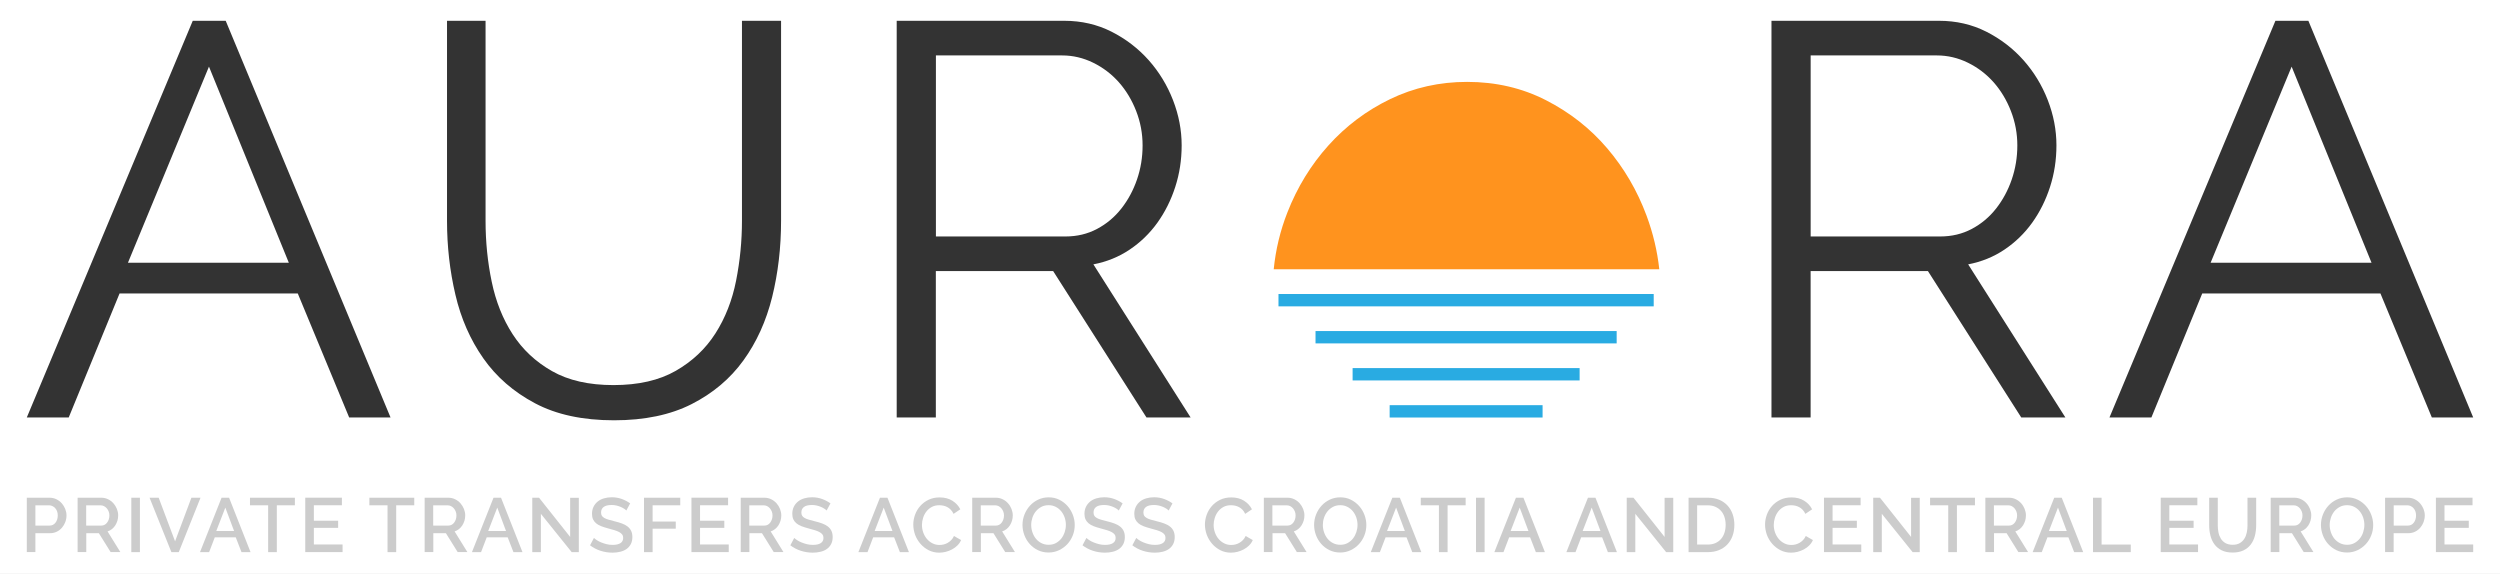
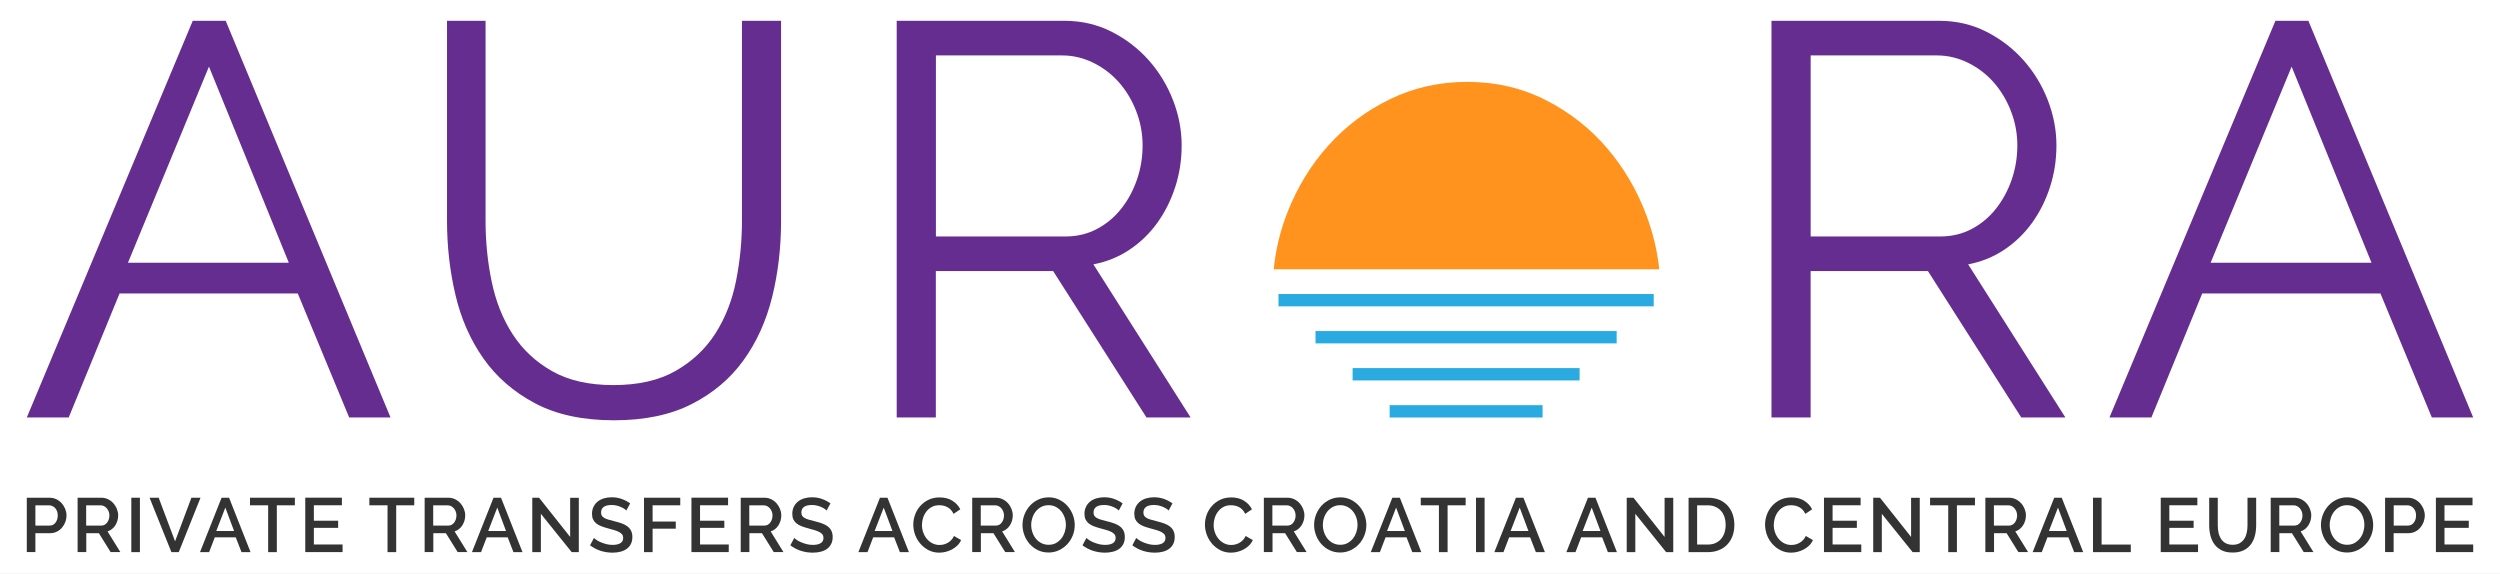
<svg xmlns="http://www.w3.org/2000/svg" version="1.0" id="Layer_1" x="0px" y="0px" viewBox="0 0 666.14 152.8" style="enable-background:new 0 0 666.14 152.8;" xml:space="preserve">
  <style type="text/css">
- 	.st0{fill:#CCCCCC;}
- 	.st1{fill:#333333;}
+ 	.st0{fill:#333333;}
+ 	.st1{fill:#662D91;}
	.st2{fill:#29ABE2;}
	.st3{fill:#FF931E;}
</style>
  <rect width="666.14" height="152.8" fill="#ffffff" />
  <g>
    <g>
      <path class="st0" d="M7.14,147.12v-14.5h6.08c0.65,0,1.26,0.14,1.81,0.41c0.55,0.27,1.02,0.63,1.42,1.07    c0.39,0.44,0.7,0.95,0.93,1.51c0.22,0.56,0.34,1.14,0.34,1.72c0,0.61-0.11,1.2-0.32,1.77c-0.21,0.56-0.51,1.07-0.89,1.51    c-0.38,0.44-0.84,0.8-1.38,1.06c-0.54,0.27-1.13,0.4-1.79,0.4H9.43v5.04H7.14z M9.43,140.05h3.78c0.33,0,0.62-0.07,0.89-0.2    c0.27-0.14,0.49-0.33,0.68-0.57c0.19-0.24,0.34-0.53,0.45-0.86c0.11-0.33,0.16-0.69,0.16-1.08c0-0.41-0.06-0.78-0.18-1.1    c-0.12-0.33-0.29-0.61-0.51-0.85c-0.22-0.24-0.47-0.42-0.75-0.55c-0.28-0.13-0.57-0.2-0.87-0.2H9.43V140.05z" />
      <path class="st0" d="M20.68,147.12v-14.5h6.31c0.65,0,1.26,0.14,1.81,0.41c0.55,0.27,1.02,0.63,1.42,1.07    c0.39,0.44,0.7,0.95,0.93,1.51c0.22,0.56,0.34,1.14,0.34,1.72c0,0.49-0.07,0.96-0.2,1.41c-0.14,0.45-0.33,0.86-0.57,1.25    c-0.25,0.38-0.54,0.71-0.9,0.99c-0.35,0.28-0.74,0.49-1.16,0.62l3.41,5.51h-2.59l-3.14-5.04h-3.35v5.04H20.68z M22.97,140.05h4    c0.33,0,0.62-0.07,0.89-0.21c0.27-0.14,0.49-0.34,0.68-0.59c0.19-0.25,0.34-0.54,0.45-0.87c0.11-0.33,0.16-0.67,0.16-1.04    c0-0.37-0.06-0.71-0.19-1.04c-0.13-0.33-0.3-0.61-0.51-0.86c-0.21-0.24-0.46-0.44-0.74-0.58c-0.28-0.14-0.57-0.21-0.87-0.21h-3.88    V140.05z" />
      <path class="st0" d="M34.99,147.12v-14.5h2.29v14.5H34.99z" />
      <path class="st0" d="M42.28,132.62l4.37,11.62L51,132.62h2.43l-5.8,14.5h-1.96l-5.82-14.5H42.28z" />
      <path class="st0" d="M59.04,132.62h2l5.72,14.5h-2.41l-1.53-3.94h-5.59l-1.51,3.94h-2.43L59.04,132.62z M62.37,141.48l-2.33-6.23    l-2.41,6.23H62.37z" />
      <path class="st0" d="M78.58,134.64h-4.82v12.48h-2.31v-12.48h-4.84v-2.02h11.96V134.64z" />
      <path class="st0" d="M91.28,145.09v2.02h-9.94v-14.5h9.76v2.02h-7.47v4.12h6.47v1.9h-6.47v4.43H91.28z" />
      <path class="st0" d="M110.39,134.64h-4.82v12.48h-2.31v-12.48h-4.84v-2.02h11.96V134.64z" />
      <path class="st0" d="M113.15,147.12v-14.5h6.31c0.65,0,1.26,0.14,1.81,0.41c0.55,0.27,1.02,0.63,1.42,1.07    c0.39,0.44,0.7,0.95,0.93,1.51c0.22,0.56,0.34,1.14,0.34,1.72c0,0.49-0.07,0.96-0.2,1.41c-0.14,0.45-0.33,0.86-0.57,1.25    c-0.25,0.38-0.54,0.71-0.9,0.99c-0.35,0.28-0.74,0.49-1.16,0.62l3.41,5.51h-2.59l-3.14-5.04h-3.35v5.04H113.15z M115.44,140.05h4    c0.33,0,0.62-0.07,0.89-0.21c0.27-0.14,0.49-0.34,0.68-0.59c0.19-0.25,0.34-0.54,0.45-0.87s0.16-0.67,0.16-1.04    c0-0.37-0.06-0.71-0.19-1.04c-0.13-0.33-0.3-0.61-0.51-0.86c-0.21-0.24-0.46-0.44-0.74-0.58c-0.28-0.14-0.57-0.21-0.87-0.21h-3.88    V140.05z" />
      <path class="st0" d="M131.5,132.62h2l5.72,14.5h-2.41l-1.53-3.94h-5.59l-1.51,3.94h-2.43L131.5,132.62z M134.83,141.48l-2.33-6.23    l-2.41,6.23H134.83z" />
      <path class="st0" d="M144.12,136.91v10.21h-2.29v-14.5h1.8l8.29,10.45v-10.43h2.31v14.48h-1.9L144.12,136.91z" />
      <path class="st0" d="M166.89,136.03c-0.14-0.15-0.33-0.31-0.59-0.48c-0.26-0.17-0.56-0.33-0.91-0.48    c-0.35-0.15-0.73-0.27-1.14-0.37c-0.41-0.1-0.84-0.14-1.28-0.14c-0.97,0-1.68,0.18-2.13,0.53c-0.46,0.35-0.68,0.84-0.68,1.47    c0,0.35,0.07,0.64,0.21,0.87c0.14,0.22,0.36,0.42,0.66,0.59c0.3,0.17,0.67,0.32,1.12,0.45c0.45,0.13,0.97,0.27,1.57,0.42    c0.74,0.18,1.4,0.37,1.99,0.59c0.59,0.22,1.09,0.48,1.5,0.8s0.72,0.7,0.95,1.15c0.22,0.46,0.34,1.01,0.34,1.66    c0,0.74-0.14,1.37-0.42,1.9c-0.28,0.53-0.66,0.96-1.14,1.3c-0.48,0.33-1.04,0.58-1.68,0.73c-0.64,0.16-1.33,0.24-2.06,0.24    c-1.1,0-2.17-0.17-3.19-0.5s-1.96-0.82-2.79-1.46l1.04-1.96c0.18,0.18,0.43,0.37,0.77,0.59c0.33,0.22,0.72,0.42,1.16,0.6    c0.44,0.18,0.92,0.34,1.44,0.47c0.52,0.13,1.06,0.19,1.61,0.19c0.9,0,1.59-0.16,2.08-0.47c0.49-0.31,0.73-0.78,0.73-1.39    c0-0.37-0.09-0.67-0.28-0.92c-0.18-0.24-0.45-0.46-0.79-0.64c-0.34-0.18-0.76-0.35-1.25-0.5c-0.49-0.15-1.05-0.31-1.67-0.47    c-0.72-0.19-1.35-0.39-1.89-0.6c-0.54-0.21-0.98-0.47-1.34-0.77s-0.62-0.65-0.81-1.05c-0.18-0.4-0.28-0.89-0.28-1.46    c0-0.71,0.14-1.34,0.41-1.89c0.27-0.55,0.64-1.01,1.11-1.39c0.47-0.38,1.02-0.66,1.66-0.85c0.64-0.19,1.33-0.29,2.08-0.29    c0.98,0,1.88,0.16,2.72,0.47s1.56,0.7,2.19,1.16L166.89,136.03z" />
      <path class="st0" d="M171.6,147.12v-14.5h9.66v2.02h-7.37v4.33h6.17v1.9h-6.17v6.25H171.6z" />
      <path class="st0" d="M194.18,145.09v2.02h-9.94v-14.5H194v2.02h-7.47v4.12H193v1.9h-6.47v4.43H194.18z" />
      <path class="st0" d="M197.37,147.12v-14.5h6.31c0.65,0,1.26,0.14,1.81,0.41c0.55,0.27,1.02,0.63,1.42,1.07    c0.39,0.44,0.7,0.95,0.93,1.51c0.22,0.56,0.34,1.14,0.34,1.72c0,0.49-0.07,0.96-0.2,1.41c-0.14,0.45-0.33,0.86-0.57,1.25    c-0.25,0.38-0.54,0.71-0.9,0.99c-0.35,0.28-0.74,0.49-1.16,0.62l3.41,5.51h-2.59l-3.14-5.04h-3.35v5.04H197.37z M199.66,140.05h4    c0.33,0,0.62-0.07,0.89-0.21c0.27-0.14,0.49-0.34,0.68-0.59c0.19-0.25,0.34-0.54,0.45-0.87s0.16-0.67,0.16-1.04    c0-0.37-0.06-0.71-0.19-1.04c-0.13-0.33-0.3-0.61-0.51-0.86c-0.21-0.24-0.46-0.44-0.74-0.58c-0.28-0.14-0.57-0.21-0.87-0.21h-3.88    V140.05z" />
      <path class="st0" d="M220.26,136.03c-0.14-0.15-0.33-0.31-0.59-0.48c-0.26-0.17-0.56-0.33-0.91-0.48    c-0.35-0.15-0.73-0.27-1.14-0.37c-0.41-0.1-0.84-0.14-1.28-0.14c-0.97,0-1.68,0.18-2.13,0.53c-0.46,0.35-0.68,0.84-0.68,1.47    c0,0.35,0.07,0.64,0.21,0.87c0.14,0.22,0.36,0.42,0.66,0.59c0.3,0.17,0.67,0.32,1.12,0.45c0.45,0.13,0.97,0.27,1.57,0.42    c0.74,0.18,1.4,0.37,1.99,0.59c0.59,0.22,1.09,0.48,1.5,0.8s0.72,0.7,0.95,1.15c0.22,0.46,0.34,1.01,0.34,1.66    c0,0.74-0.14,1.37-0.42,1.9c-0.28,0.53-0.66,0.96-1.14,1.3s-1.04,0.58-1.68,0.73c-0.64,0.16-1.33,0.24-2.06,0.24    c-1.1,0-2.17-0.17-3.19-0.5c-1.03-0.33-1.96-0.82-2.79-1.46l1.04-1.96c0.18,0.18,0.43,0.37,0.77,0.59    c0.33,0.22,0.72,0.42,1.16,0.6c0.44,0.18,0.92,0.34,1.44,0.47c0.52,0.13,1.06,0.19,1.61,0.19c0.9,0,1.59-0.16,2.08-0.47    c0.49-0.31,0.73-0.78,0.73-1.39c0-0.37-0.09-0.67-0.28-0.92c-0.18-0.24-0.45-0.46-0.79-0.64c-0.34-0.18-0.76-0.35-1.25-0.5    c-0.49-0.15-1.05-0.31-1.67-0.47c-0.72-0.19-1.35-0.39-1.89-0.6c-0.54-0.21-0.98-0.47-1.34-0.77s-0.62-0.65-0.81-1.05    c-0.18-0.4-0.28-0.89-0.28-1.46c0-0.71,0.14-1.34,0.41-1.89c0.27-0.55,0.64-1.01,1.11-1.39c0.47-0.38,1.02-0.66,1.66-0.85    c0.64-0.19,1.33-0.29,2.08-0.29c0.98,0,1.88,0.16,2.72,0.47s1.56,0.7,2.19,1.16L220.26,136.03z" />
      <path class="st0" d="M234.47,132.62h2l5.72,14.5h-2.41l-1.53-3.94h-5.59l-1.51,3.94h-2.43L234.47,132.62z M237.8,141.48    l-2.33-6.23l-2.41,6.23H237.8z" />
      <path class="st0" d="M243.35,139.76c0-0.87,0.16-1.74,0.47-2.6c0.31-0.86,0.77-1.64,1.38-2.33c0.61-0.69,1.34-1.24,2.21-1.66    c0.87-0.42,1.86-0.63,2.96-0.63c1.32,0,2.45,0.29,3.39,0.88c0.94,0.59,1.65,1.35,2.12,2.29l-1.8,1.21c-0.2-0.43-0.45-0.8-0.74-1.1    c-0.29-0.3-0.6-0.54-0.94-0.71c-0.34-0.18-0.69-0.3-1.06-0.38c-0.37-0.07-0.72-0.11-1.06-0.11c-0.76,0-1.43,0.15-2,0.46    c-0.57,0.31-1.05,0.71-1.44,1.22s-0.68,1.07-0.88,1.7c-0.2,0.63-0.3,1.25-0.3,1.88c0,0.71,0.12,1.38,0.35,2.02    c0.23,0.64,0.55,1.21,0.97,1.7c0.41,0.49,0.91,0.88,1.48,1.17c0.57,0.29,1.2,0.44,1.88,0.44c0.35,0,0.72-0.04,1.09-0.13    c0.37-0.09,0.73-0.23,1.08-0.43c0.35-0.2,0.67-0.45,0.96-0.75c0.29-0.3,0.53-0.66,0.72-1.08l1.9,1.08    c-0.23,0.55-0.56,1.02-0.98,1.44c-0.42,0.41-0.9,0.77-1.43,1.05c-0.53,0.28-1.09,0.5-1.68,0.65c-0.59,0.15-1.17,0.22-1.75,0.22    c-1.02,0-1.95-0.22-2.8-0.65c-0.84-0.43-1.57-1-2.18-1.7c-0.61-0.7-1.09-1.5-1.43-2.39C243.52,141.6,243.35,140.69,243.35,139.76z    " />
      <path class="st0" d="M259.05,147.12v-14.5h6.31c0.65,0,1.26,0.14,1.81,0.41c0.55,0.27,1.02,0.63,1.42,1.07s0.7,0.95,0.93,1.51    c0.22,0.56,0.34,1.14,0.34,1.72c0,0.49-0.07,0.96-0.2,1.41c-0.14,0.45-0.33,0.86-0.57,1.25c-0.25,0.38-0.54,0.71-0.9,0.99    c-0.35,0.28-0.74,0.49-1.16,0.62l3.41,5.51h-2.59l-3.14-5.04h-3.35v5.04H259.05z M261.34,140.05h4c0.33,0,0.62-0.07,0.89-0.21    c0.27-0.14,0.49-0.34,0.68-0.59c0.19-0.25,0.34-0.54,0.45-0.87s0.16-0.67,0.16-1.04c0-0.37-0.06-0.71-0.19-1.04    c-0.13-0.33-0.3-0.61-0.51-0.86c-0.21-0.24-0.46-0.44-0.74-0.58c-0.28-0.14-0.57-0.21-0.87-0.21h-3.88V140.05z" />
      <path class="st0" d="M279.39,147.22c-1.04,0-1.98-0.21-2.83-0.62c-0.85-0.41-1.58-0.97-2.19-1.65c-0.61-0.69-1.09-1.47-1.42-2.36    s-0.5-1.79-0.5-2.72c0-0.97,0.18-1.89,0.53-2.78c0.35-0.88,0.84-1.67,1.46-2.35c0.62-0.68,1.35-1.22,2.21-1.62    c0.85-0.4,1.78-0.6,2.79-0.6c1.03,0,1.98,0.21,2.83,0.64c0.85,0.43,1.58,0.99,2.19,1.68c0.61,0.69,1.07,1.48,1.41,2.36    c0.33,0.88,0.5,1.77,0.5,2.68c0,0.97-0.17,1.89-0.52,2.78c-0.35,0.88-0.83,1.66-1.46,2.34c-0.63,0.67-1.37,1.21-2.22,1.61    C281.3,147.02,280.38,147.22,279.39,147.22z M274.77,139.87c0,0.68,0.11,1.34,0.33,1.98c0.22,0.64,0.53,1.21,0.93,1.7    c0.4,0.49,0.89,0.88,1.46,1.17c0.57,0.29,1.21,0.44,1.92,0.44c0.74,0,1.39-0.15,1.95-0.46c0.56-0.31,1.04-0.71,1.44-1.21    c0.39-0.5,0.69-1.07,0.9-1.7c0.2-0.63,0.31-1.27,0.31-1.92c0-0.69-0.11-1.36-0.33-1.99c-0.22-0.63-0.53-1.19-0.93-1.67    c-0.4-0.48-0.88-0.87-1.45-1.16c-0.57-0.29-1.19-0.44-1.89-0.44c-0.74,0-1.39,0.15-1.96,0.46c-0.57,0.31-1.05,0.7-1.45,1.19    c-0.4,0.49-0.7,1.05-0.91,1.68C274.88,138.57,274.77,139.21,274.77,139.87z" />
      <path class="st0" d="M298.11,136.03c-0.14-0.15-0.33-0.31-0.59-0.48c-0.26-0.17-0.56-0.33-0.91-0.48    c-0.35-0.15-0.73-0.27-1.14-0.37c-0.41-0.1-0.84-0.14-1.28-0.14c-0.97,0-1.68,0.18-2.13,0.53c-0.46,0.35-0.68,0.84-0.68,1.47    c0,0.35,0.07,0.64,0.21,0.87c0.14,0.22,0.36,0.42,0.66,0.59c0.3,0.17,0.67,0.32,1.12,0.45c0.45,0.13,0.97,0.27,1.57,0.42    c0.74,0.18,1.4,0.37,1.99,0.59c0.59,0.22,1.09,0.48,1.5,0.8c0.41,0.31,0.72,0.7,0.95,1.15c0.22,0.46,0.34,1.01,0.34,1.66    c0,0.74-0.14,1.37-0.42,1.9c-0.28,0.53-0.66,0.96-1.14,1.3c-0.48,0.33-1.04,0.58-1.68,0.73c-0.64,0.16-1.33,0.24-2.06,0.24    c-1.1,0-2.17-0.17-3.19-0.5s-1.96-0.82-2.79-1.46l1.04-1.96c0.18,0.18,0.43,0.37,0.77,0.59c0.33,0.22,0.72,0.42,1.16,0.6    c0.44,0.18,0.92,0.34,1.44,0.47c0.52,0.13,1.06,0.19,1.61,0.19c0.9,0,1.59-0.16,2.08-0.47c0.49-0.31,0.73-0.78,0.73-1.39    c0-0.37-0.09-0.67-0.28-0.92c-0.18-0.24-0.45-0.46-0.79-0.64c-0.34-0.18-0.76-0.35-1.25-0.5c-0.49-0.15-1.05-0.31-1.67-0.47    c-0.72-0.19-1.35-0.39-1.89-0.6c-0.54-0.21-0.98-0.47-1.34-0.77s-0.62-0.65-0.81-1.05c-0.18-0.4-0.28-0.89-0.28-1.46    c0-0.71,0.14-1.34,0.41-1.89c0.27-0.55,0.64-1.01,1.11-1.39c0.47-0.38,1.02-0.66,1.66-0.85c0.64-0.19,1.33-0.29,2.08-0.29    c0.98,0,1.88,0.16,2.72,0.47c0.83,0.31,1.56,0.7,2.19,1.16L298.11,136.03z" />
      <path class="st0" d="M311.4,136.03c-0.14-0.15-0.33-0.31-0.59-0.48c-0.26-0.17-0.56-0.33-0.91-0.48    c-0.35-0.15-0.73-0.27-1.14-0.37c-0.41-0.1-0.84-0.14-1.28-0.14c-0.97,0-1.68,0.18-2.13,0.53c-0.46,0.35-0.68,0.84-0.68,1.47    c0,0.35,0.07,0.64,0.21,0.87c0.14,0.22,0.36,0.42,0.66,0.59c0.3,0.17,0.67,0.32,1.12,0.45c0.45,0.13,0.97,0.27,1.57,0.42    c0.74,0.18,1.4,0.37,1.99,0.59s1.09,0.48,1.5,0.8c0.41,0.31,0.72,0.7,0.95,1.15c0.22,0.46,0.34,1.01,0.34,1.66    c0,0.74-0.14,1.37-0.42,1.9c-0.28,0.53-0.66,0.96-1.14,1.3c-0.48,0.33-1.04,0.58-1.68,0.73c-0.64,0.16-1.33,0.24-2.06,0.24    c-1.1,0-2.17-0.17-3.2-0.5c-1.03-0.33-1.96-0.82-2.79-1.46l1.04-1.96c0.18,0.18,0.43,0.37,0.77,0.59c0.33,0.22,0.72,0.42,1.16,0.6    c0.44,0.18,0.92,0.34,1.44,0.47c0.52,0.13,1.06,0.19,1.61,0.19c0.9,0,1.59-0.16,2.08-0.47c0.49-0.31,0.73-0.78,0.73-1.39    c0-0.37-0.09-0.67-0.28-0.92c-0.18-0.24-0.45-0.46-0.79-0.64c-0.34-0.18-0.76-0.35-1.25-0.5c-0.49-0.15-1.05-0.31-1.67-0.47    c-0.72-0.19-1.35-0.39-1.89-0.6c-0.54-0.21-0.98-0.47-1.34-0.77c-0.35-0.3-0.62-0.65-0.81-1.05c-0.18-0.4-0.28-0.89-0.28-1.46    c0-0.71,0.14-1.34,0.41-1.89s0.64-1.01,1.11-1.39c0.47-0.38,1.02-0.66,1.66-0.85c0.64-0.19,1.33-0.29,2.08-0.29    c0.98,0,1.88,0.16,2.72,0.47c0.83,0.31,1.56,0.7,2.19,1.16L311.4,136.03z" />
      <path class="st0" d="M321.06,139.76c0-0.87,0.16-1.74,0.47-2.6c0.31-0.86,0.77-1.64,1.38-2.33c0.61-0.69,1.34-1.24,2.21-1.66    c0.87-0.42,1.86-0.63,2.96-0.63c1.32,0,2.45,0.29,3.39,0.88c0.94,0.59,1.65,1.35,2.12,2.29l-1.8,1.21c-0.2-0.43-0.45-0.8-0.73-1.1    c-0.29-0.3-0.6-0.54-0.94-0.71c-0.34-0.18-0.69-0.3-1.06-0.38c-0.37-0.07-0.72-0.11-1.06-0.11c-0.76,0-1.43,0.15-2,0.46    c-0.57,0.31-1.05,0.71-1.44,1.22c-0.39,0.5-0.68,1.07-0.88,1.7c-0.2,0.63-0.3,1.25-0.3,1.88c0,0.71,0.12,1.38,0.35,2.02    c0.23,0.64,0.55,1.21,0.97,1.7c0.41,0.49,0.91,0.88,1.48,1.17c0.57,0.29,1.2,0.44,1.88,0.44c0.35,0,0.72-0.04,1.09-0.13    c0.37-0.09,0.73-0.23,1.08-0.43c0.35-0.2,0.67-0.45,0.96-0.75c0.29-0.3,0.53-0.66,0.72-1.08l1.9,1.08    c-0.23,0.55-0.56,1.02-0.98,1.44c-0.42,0.41-0.9,0.77-1.43,1.05c-0.53,0.28-1.09,0.5-1.68,0.65c-0.59,0.15-1.17,0.22-1.75,0.22    c-1.02,0-1.95-0.22-2.8-0.65c-0.84-0.43-1.57-1-2.18-1.7c-0.61-0.7-1.09-1.5-1.43-2.39C321.23,141.6,321.06,140.69,321.06,139.76z    " />
      <path class="st0" d="M336.76,147.12v-14.5h6.31c0.65,0,1.26,0.14,1.81,0.41c0.55,0.27,1.02,0.63,1.42,1.07    c0.39,0.44,0.7,0.95,0.93,1.51c0.22,0.56,0.34,1.14,0.34,1.72c0,0.49-0.07,0.96-0.2,1.41c-0.14,0.45-0.33,0.86-0.57,1.25    c-0.24,0.38-0.54,0.71-0.9,0.99c-0.35,0.28-0.74,0.49-1.16,0.62l3.41,5.51h-2.59l-3.14-5.04h-3.35v5.04H336.76z M339.04,140.05h4    c0.33,0,0.62-0.07,0.89-0.21s0.49-0.34,0.68-0.59c0.19-0.25,0.34-0.54,0.45-0.87s0.16-0.67,0.16-1.04c0-0.37-0.06-0.71-0.19-1.04    c-0.13-0.33-0.3-0.61-0.51-0.86c-0.21-0.24-0.46-0.44-0.74-0.58c-0.28-0.14-0.57-0.21-0.87-0.21h-3.88V140.05z" />
      <path class="st0" d="M357.09,147.22c-1.04,0-1.98-0.21-2.83-0.62c-0.85-0.41-1.58-0.97-2.19-1.65c-0.61-0.69-1.09-1.47-1.42-2.36    s-0.5-1.79-0.5-2.72c0-0.97,0.18-1.89,0.53-2.78c0.35-0.88,0.84-1.67,1.46-2.35c0.62-0.68,1.36-1.22,2.21-1.62    c0.85-0.4,1.78-0.6,2.79-0.6c1.03,0,1.98,0.21,2.83,0.64c0.85,0.43,1.58,0.99,2.19,1.68s1.08,1.48,1.41,2.36    c0.33,0.88,0.5,1.77,0.5,2.68c0,0.97-0.17,1.89-0.52,2.78c-0.35,0.88-0.83,1.66-1.46,2.34c-0.63,0.67-1.36,1.21-2.21,1.61    C359.01,147.02,358.09,147.22,357.09,147.22z M352.48,139.87c0,0.68,0.11,1.34,0.33,1.98c0.22,0.64,0.53,1.21,0.93,1.7    c0.4,0.49,0.89,0.88,1.46,1.17c0.57,0.29,1.21,0.44,1.92,0.44c0.74,0,1.39-0.15,1.95-0.46c0.56-0.31,1.05-0.71,1.44-1.21    s0.69-1.07,0.9-1.7c0.2-0.63,0.31-1.27,0.31-1.92c0-0.69-0.11-1.36-0.33-1.99s-0.53-1.19-0.93-1.67c-0.4-0.48-0.88-0.87-1.45-1.16    c-0.56-0.29-1.19-0.44-1.89-0.44c-0.73,0-1.39,0.15-1.96,0.46c-0.57,0.31-1.05,0.7-1.45,1.19c-0.39,0.49-0.7,1.05-0.91,1.68    C352.58,138.57,352.48,139.21,352.48,139.87z" />
      <path class="st0" d="M371,132.62h2l5.72,14.5h-2.41l-1.53-3.94h-5.59l-1.51,3.94h-2.43L371,132.62z M374.33,141.48l-2.33-6.23    l-2.41,6.23H374.33z" />
      <path class="st0" d="M390.54,134.64h-4.82v12.48h-2.31v-12.48h-4.84v-2.02h11.96V134.64z" />
      <path class="st0" d="M393.29,147.12v-14.5h2.29v14.5H393.29z" />
      <path class="st0" d="M403.93,132.62h2l5.72,14.5h-2.41l-1.53-3.94h-5.59l-1.51,3.94h-2.43L403.93,132.62z M407.26,141.48    l-2.33-6.23l-2.41,6.23H407.26z" />
      <path class="st0" d="M423.12,132.62h2l5.72,14.5h-2.41l-1.53-3.94h-5.59l-1.51,3.94h-2.43L423.12,132.62z M426.45,141.48    l-2.33-6.23l-2.41,6.23H426.45z" />
      <path class="st0" d="M435.74,136.91v10.21h-2.29v-14.5h1.8l8.29,10.45v-10.43h2.31v14.48h-1.9L435.74,136.91z" />
      <path class="st0" d="M449.93,147.12v-14.5h5.14c1.17,0,2.19,0.19,3.07,0.57c0.88,0.38,1.61,0.9,2.2,1.55    c0.59,0.65,1.04,1.42,1.34,2.3c0.3,0.88,0.45,1.81,0.45,2.81c0,1.1-0.17,2.1-0.5,2.99c-0.33,0.89-0.81,1.65-1.42,2.29    c-0.61,0.63-1.35,1.12-2.23,1.47c-0.87,0.35-1.84,0.52-2.92,0.52H449.93z M459.81,139.85c0-0.76-0.11-1.46-0.32-2.1    c-0.21-0.64-0.52-1.19-0.93-1.64c-0.41-0.46-0.91-0.81-1.49-1.07c-0.59-0.26-1.25-0.39-2-0.39h-2.86v10.45h2.86    c0.76,0,1.44-0.13,2.03-0.4c0.59-0.27,1.09-0.63,1.49-1.1c0.4-0.47,0.7-1.02,0.91-1.66C459.71,141.29,459.81,140.6,459.81,139.85z    " />
      <path class="st0" d="M470.31,139.76c0-0.87,0.16-1.74,0.47-2.6c0.31-0.86,0.77-1.64,1.38-2.33c0.61-0.69,1.35-1.24,2.22-1.66    c0.87-0.42,1.86-0.63,2.96-0.63c1.32,0,2.45,0.29,3.39,0.88c0.94,0.59,1.65,1.35,2.12,2.29l-1.8,1.21c-0.2-0.43-0.45-0.8-0.74-1.1    c-0.28-0.3-0.6-0.54-0.94-0.71c-0.34-0.18-0.69-0.3-1.06-0.38c-0.37-0.07-0.72-0.11-1.06-0.11c-0.76,0-1.43,0.15-2,0.46    c-0.57,0.31-1.05,0.71-1.44,1.22c-0.39,0.5-0.68,1.07-0.88,1.7c-0.2,0.63-0.3,1.25-0.3,1.88c0,0.71,0.12,1.38,0.35,2.02    c0.23,0.64,0.56,1.21,0.97,1.7c0.41,0.49,0.91,0.88,1.48,1.17c0.57,0.29,1.2,0.44,1.88,0.44c0.35,0,0.72-0.04,1.09-0.13    c0.37-0.09,0.73-0.23,1.08-0.43c0.35-0.2,0.67-0.45,0.96-0.75c0.29-0.3,0.53-0.66,0.72-1.08l1.9,1.08    c-0.23,0.55-0.56,1.02-0.98,1.44c-0.42,0.41-0.9,0.77-1.43,1.05c-0.53,0.28-1.09,0.5-1.68,0.65c-0.59,0.15-1.18,0.22-1.75,0.22    c-1.02,0-1.95-0.22-2.8-0.65c-0.84-0.43-1.57-1-2.19-1.7s-1.09-1.5-1.43-2.39C470.48,141.6,470.31,140.69,470.31,139.76z" />
      <path class="st0" d="M495.95,145.09v2.02h-9.94v-14.5h9.76v2.02h-7.47v4.12h6.47v1.9h-6.47v4.43H495.95z" />
      <path class="st0" d="M501.42,136.91v10.21h-2.29v-14.5h1.8l8.29,10.45v-10.43h2.31v14.48h-1.9L501.42,136.91z" />
      <path class="st0" d="M526.25,134.64h-4.82v12.48h-2.31v-12.48h-4.84v-2.02h11.96V134.64z" />
      <path class="st0" d="M529.01,147.12v-14.5h6.31c0.65,0,1.26,0.14,1.81,0.41c0.55,0.27,1.02,0.63,1.42,1.07s0.7,0.95,0.93,1.51    c0.22,0.56,0.34,1.14,0.34,1.72c0,0.49-0.07,0.96-0.2,1.41c-0.14,0.45-0.33,0.86-0.57,1.25c-0.25,0.38-0.55,0.71-0.9,0.99    c-0.35,0.28-0.74,0.49-1.16,0.62l3.41,5.51h-2.59l-3.14-5.04h-3.35v5.04H529.01z M531.29,140.05h4c0.33,0,0.62-0.07,0.89-0.21    s0.49-0.34,0.68-0.59c0.19-0.25,0.34-0.54,0.45-0.87c0.11-0.33,0.16-0.67,0.16-1.04c0-0.37-0.06-0.71-0.19-1.04    c-0.13-0.33-0.3-0.61-0.51-0.86c-0.21-0.24-0.46-0.44-0.73-0.58c-0.28-0.14-0.57-0.21-0.87-0.21h-3.88V140.05z" />
      <path class="st0" d="M547.36,132.62h2l5.72,14.5h-2.41l-1.53-3.94h-5.59l-1.51,3.94h-2.43L547.36,132.62z M550.69,141.48    l-2.33-6.23l-2.41,6.23H550.69z" />
      <path class="st0" d="M557.69,147.12v-14.5h2.29v12.48h7.78v2.02H557.69z" />
      <path class="st0" d="M585.68,145.09v2.02h-9.94v-14.5h9.76v2.02h-7.47v4.12h6.47v1.9h-6.47v4.43H585.68z" />
      <path class="st0" d="M594.91,145.16c0.76,0,1.4-0.15,1.9-0.45c0.5-0.3,0.91-0.69,1.21-1.17c0.31-0.48,0.52-1.03,0.65-1.65    c0.13-0.62,0.19-1.26,0.19-1.91v-7.35h2.31v7.35c0,0.99-0.12,1.93-0.35,2.81c-0.23,0.88-0.6,1.65-1.1,2.31    c-0.5,0.66-1.15,1.18-1.95,1.56c-0.8,0.38-1.75,0.57-2.87,0.57c-1.16,0-2.13-0.2-2.93-0.6c-0.8-0.4-1.44-0.94-1.93-1.61    c-0.49-0.67-0.84-1.45-1.06-2.32c-0.22-0.87-0.33-1.78-0.33-2.72v-7.35h2.29v7.35c0,0.67,0.06,1.31,0.19,1.93    c0.13,0.62,0.35,1.17,0.65,1.65c0.31,0.48,0.71,0.87,1.22,1.16C593.54,145.01,594.16,145.16,594.91,145.16z" />
      <path class="st0" d="M605.04,147.12v-14.5h6.31c0.65,0,1.26,0.14,1.81,0.41c0.55,0.27,1.02,0.63,1.42,1.07s0.7,0.95,0.93,1.51    c0.22,0.56,0.34,1.14,0.34,1.72c0,0.49-0.07,0.96-0.2,1.41c-0.14,0.45-0.33,0.86-0.57,1.25c-0.25,0.38-0.55,0.71-0.9,0.99    c-0.35,0.28-0.74,0.49-1.16,0.62l3.41,5.51h-2.59l-3.14-5.04h-3.35v5.04H605.04z M607.33,140.05h4c0.33,0,0.62-0.07,0.89-0.21    s0.49-0.34,0.68-0.59c0.19-0.25,0.34-0.54,0.45-0.87c0.11-0.33,0.16-0.67,0.16-1.04c0-0.37-0.06-0.71-0.19-1.04    c-0.13-0.33-0.3-0.61-0.51-0.86c-0.21-0.24-0.46-0.44-0.73-0.58c-0.28-0.14-0.57-0.21-0.87-0.21h-3.88V140.05z" />
      <path class="st0" d="M625.38,147.22c-1.03,0-1.98-0.21-2.83-0.62c-0.85-0.41-1.58-0.97-2.2-1.65s-1.09-1.47-1.42-2.36    c-0.33-0.88-0.5-1.79-0.5-2.72c0-0.97,0.18-1.89,0.53-2.78c0.35-0.88,0.84-1.67,1.46-2.35c0.62-0.68,1.35-1.22,2.21-1.62    c0.85-0.4,1.78-0.6,2.79-0.6c1.03,0,1.98,0.21,2.83,0.64c0.85,0.43,1.58,0.99,2.19,1.68c0.6,0.69,1.08,1.48,1.41,2.36    c0.33,0.88,0.5,1.77,0.5,2.68c0,0.97-0.17,1.89-0.52,2.78c-0.35,0.88-0.83,1.66-1.46,2.34c-0.63,0.67-1.36,1.21-2.21,1.61    C627.29,147.02,626.37,147.22,625.38,147.22z M620.76,139.87c0,0.68,0.11,1.34,0.33,1.98c0.22,0.64,0.53,1.21,0.93,1.7    c0.4,0.49,0.89,0.88,1.46,1.17c0.57,0.29,1.21,0.44,1.92,0.44c0.73,0,1.39-0.15,1.95-0.46c0.56-0.31,1.04-0.71,1.44-1.21    s0.7-1.07,0.9-1.7c0.2-0.63,0.31-1.27,0.31-1.92c0-0.69-0.11-1.36-0.33-1.99s-0.53-1.19-0.93-1.67c-0.4-0.48-0.88-0.87-1.45-1.16    c-0.56-0.29-1.19-0.44-1.89-0.44c-0.73,0-1.39,0.15-1.96,0.46c-0.57,0.31-1.05,0.7-1.45,1.19c-0.39,0.49-0.7,1.05-0.91,1.68    C620.87,138.57,620.76,139.21,620.76,139.87z" />
      <path class="st0" d="M635.52,147.12v-14.5h6.08c0.65,0,1.26,0.14,1.81,0.41c0.55,0.27,1.02,0.63,1.42,1.07    c0.39,0.44,0.7,0.95,0.93,1.51c0.22,0.56,0.34,1.14,0.34,1.72c0,0.61-0.11,1.2-0.32,1.77c-0.21,0.56-0.51,1.07-0.89,1.51    s-0.84,0.8-1.38,1.06c-0.54,0.27-1.13,0.4-1.79,0.4h-3.92v5.04H635.52z M637.81,140.05h3.78c0.33,0,0.62-0.07,0.89-0.2    c0.27-0.14,0.49-0.33,0.68-0.57c0.19-0.24,0.34-0.53,0.45-0.86c0.11-0.33,0.16-0.69,0.16-1.08c0-0.41-0.06-0.78-0.18-1.1    c-0.12-0.33-0.29-0.61-0.51-0.85c-0.22-0.24-0.47-0.42-0.74-0.55c-0.28-0.13-0.57-0.2-0.87-0.2h-3.65V140.05z" />
      <path class="st0" d="M659,145.09v2.02h-9.94v-14.5h9.76v2.02h-7.47v4.12h6.47v1.9h-6.47v4.43H659z" />
    </g>
    <path class="st1" d="M51.36,5.54h8.78l43.92,105.7H93.04l-13.7-33.05H31.86l-13.55,33.05H7.14L51.36,5.54z M76.96,70.01   L55.68,17.75L34.09,70.01H76.96z" />
    <path class="st1" d="M163.46,102.61c6.65,0,12.18-1.27,16.6-3.8c4.41-2.53,7.94-5.85,10.57-9.97c2.63-4.12,4.47-8.81,5.51-14.07   c1.04-5.26,1.56-10.57,1.56-15.93V5.54h10.42v53.3c0,7.15-0.8,13.92-2.38,20.32c-1.59,6.4-4.15,12.04-7.67,16.9   c-3.52,4.86-8.11,8.73-13.77,11.61c-5.66,2.88-12.56,4.32-20.69,4.32c-8.34,0-15.36-1.51-21.06-4.54   c-5.71-3.03-10.3-7.02-13.77-11.98c-3.48-4.96-5.96-10.62-7.44-16.97c-1.49-6.35-2.23-12.9-2.23-19.65V5.54h10.27v53.3   c0,5.56,0.54,10.97,1.64,16.23c1.09,5.26,2.95,9.93,5.58,13.99c2.63,4.07,6.13,7.35,10.5,9.83   C151.45,101.37,156.91,102.61,163.46,102.61z" />
    <path class="st1" d="M238.93,111.24V5.54h44.66c4.56,0,8.76,0.97,12.58,2.9c3.82,1.94,7.12,4.47,9.9,7.59   c2.78,3.13,4.94,6.68,6.48,10.64c1.54,3.97,2.31,7.99,2.31,12.06c0,3.87-0.57,7.57-1.71,11.09c-1.14,3.52-2.73,6.7-4.76,9.53   c-2.03,2.83-4.49,5.21-7.37,7.15c-2.88,1.94-6.1,3.25-9.68,3.94l25.9,40.79h-11.76l-24.86-39h-31.26v39H238.93z M249.36,63.01   h34.54c3.08,0,5.88-0.67,8.41-2.01c2.53-1.34,4.69-3.15,6.48-5.43c1.79-2.28,3.18-4.86,4.17-7.74c0.99-2.88,1.49-5.9,1.49-9.08   c0-3.18-0.57-6.23-1.71-9.16c-1.14-2.93-2.68-5.48-4.61-7.67c-1.94-2.18-4.22-3.92-6.85-5.21c-2.63-1.29-5.39-1.94-8.26-1.94   h-33.64V63.01z" />
    <path class="st1" d="M472.02,111.24V5.54h44.66c4.56,0,8.76,0.97,12.58,2.9c3.82,1.94,7.12,4.47,9.9,7.59   c2.78,3.13,4.94,6.68,6.48,10.64c1.54,3.97,2.31,7.99,2.31,12.06c0,3.87-0.57,7.57-1.71,11.09c-1.14,3.52-2.73,6.7-4.76,9.53   c-2.03,2.83-4.49,5.21-7.37,7.15c-2.88,1.94-6.1,3.25-9.68,3.94l25.9,40.79h-11.76l-24.86-39h-31.26v39H472.02z M482.44,63.01   h34.54c3.08,0,5.88-0.67,8.41-2.01c2.53-1.34,4.69-3.15,6.48-5.43c1.79-2.28,3.18-4.86,4.17-7.74c0.99-2.88,1.49-5.9,1.49-9.08   c0-3.18-0.57-6.23-1.71-9.16c-1.14-2.93-2.68-5.48-4.61-7.67c-1.94-2.18-4.22-3.92-6.85-5.21c-2.63-1.29-5.39-1.94-8.26-1.94   h-33.64V63.01z" />
    <path class="st1" d="M606.3,5.54h8.78L659,111.24h-11.02l-13.7-33.05H586.8l-13.55,33.05h-11.17L606.3,5.54z M631.91,70.01   l-21.29-52.25l-21.59,52.25H631.91z" />
    <g>
      <rect x="340.66" y="78.34" class="st2" width="99.98" height="3.29" />
      <g>
        <rect x="350.53" y="88.21" class="st2" width="80.24" height="3.29" />
      </g>
      <g>
        <rect x="360.41" y="98.08" class="st2" width="60.49" height="3.29" />
      </g>
      <g>
        <rect x="370.28" y="107.96" class="st2" width="40.75" height="3.29" />
      </g>
      <g>
        <path class="st3" d="M438.73,57.45c-2.48-6.68-5.98-12.65-10.48-17.93c-4.5-5.28-9.93-9.55-16.3-12.81     c-6.36-3.26-13.38-4.89-21.03-4.89c-7.35,0-14.18,1.53-20.49,4.58c-6.31,3.05-11.8,7.17-16.45,12.34     c-4.66,5.18-8.31,11.13-10.94,17.85c-1.92,4.89-3.13,9.94-3.65,15.16h102.74C441.6,66.92,440.48,62.16,438.73,57.45z" />
      </g>
    </g>
  </g>
</svg>
